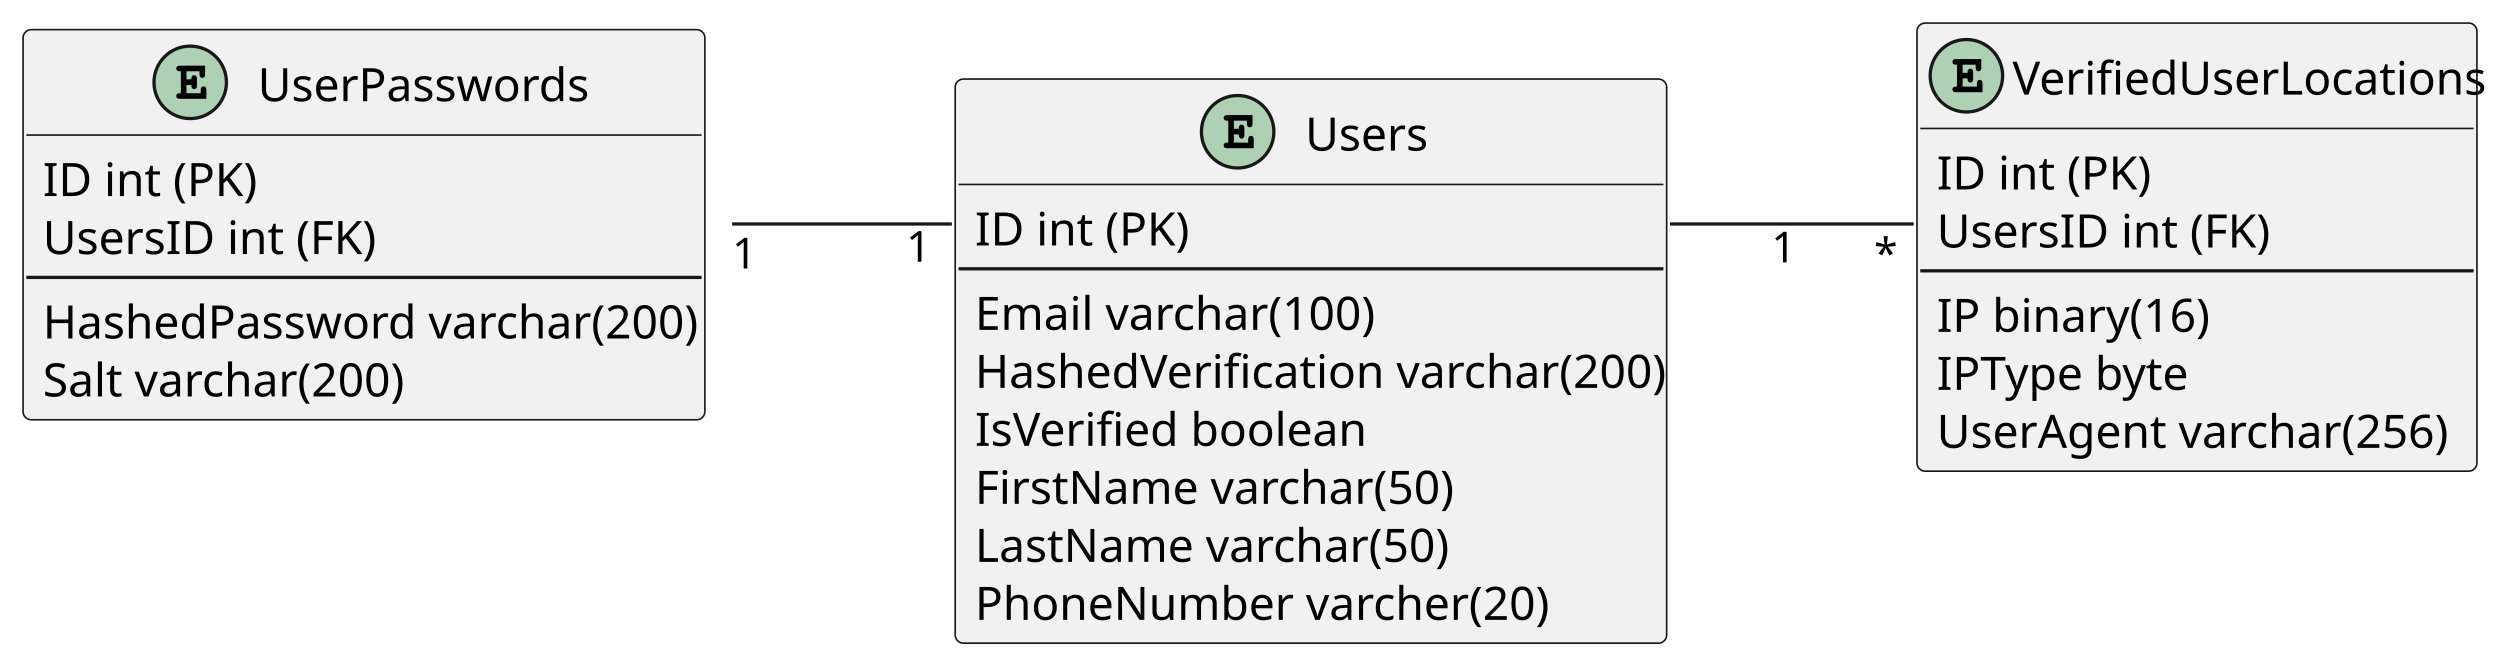
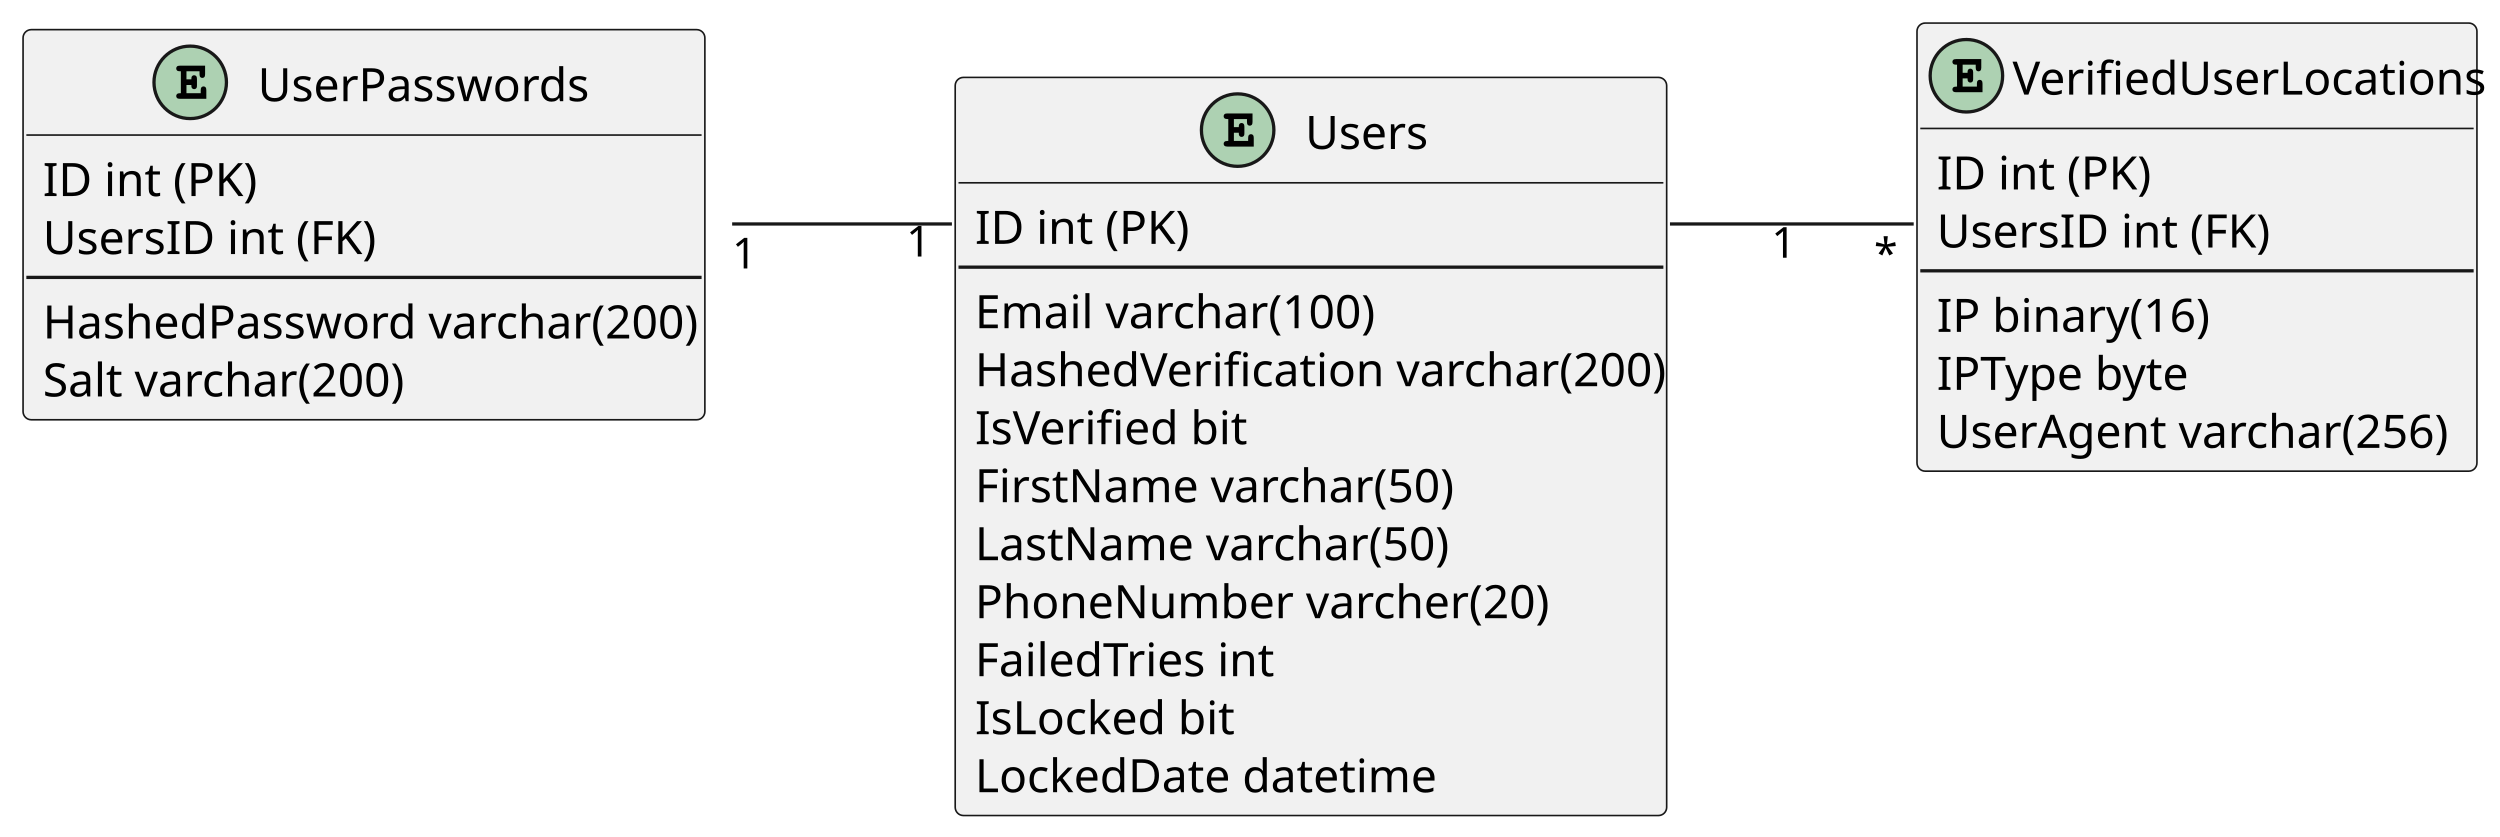
- <svg xmlns="http://www.w3.org/2000/svg" contentStyleType="text/css" height="202px" preserveAspectRatio="none" style="width:759px;height:202px;background:#FFFFFF;" version="1.1" viewBox="0 0 759 202" width="759px" zoomAndPan="magnify">
+ <svg xmlns="http://www.w3.org/2000/svg" contentStyleType="text/css" height="254px" preserveAspectRatio="none" style="width:759px;height:254px;background:#FFFFFF;" version="1.1" viewBox="0 0 759 254" width="759px" zoomAndPan="magnify">
  <defs />
  <g>
    <g id="elem_up">
      <rect codeLine="3" fill="#F1F1F1" height="118.438" id="up" rx="2.5" ry="2.5" style="stroke:#181818;stroke-width:0.5;" width="207" x="7" y="9" />
      <ellipse cx="57.75" cy="25" fill="#ADD1B2" rx="11" ry="11" style="stroke:#181818;stroke-width:1.0;" />
-       <path d="M56.609,25.797 L56.609,28.297 L60.938,28.297 L60.938,27.375 Q60.938,26.766 61.18,26.5 Q61.422,26.234 61.797,26.234 Q62.172,26.234 62.406,26.5 Q62.641,26.766 62.641,27.375 L62.641,30 L54.641,30 Q54.016,30 53.758,29.766 Q53.5,29.531 53.5,29.141 Q53.5,28.766 53.766,28.531 Q54.031,28.297 54.641,28.297 L54.906,28.297 L54.906,21.641 L54.641,21.641 Q54.016,21.641 53.758,21.406 Q53.5,21.172 53.5,20.781 Q53.5,20.406 53.758,20.172 Q54.016,19.938 54.641,19.938 L62.266,19.938 L62.266,22.531 Q62.266,23.141 62.039,23.398 Q61.812,23.656 61.422,23.656 Q61.047,23.656 60.812,23.398 Q60.578,23.141 60.578,22.531 L60.578,21.641 L56.609,21.641 L56.609,24.094 L58.094,24.094 Q58.094,23.438 58.219,23.25 Q58.484,22.844 58.953,22.844 Q59.328,22.844 59.562,23.102 Q59.797,23.359 59.797,23.969 L59.797,25.938 Q59.797,26.484 59.672,26.672 Q59.406,27.062 58.953,27.062 Q58.484,27.062 58.219,26.656 Q58.094,26.469 58.094,25.797 L56.609,25.797 Z " fill="#000000" />
+       <path d="M56.609,25.797 L56.609,28.297 L60.938,28.297 L60.938,27.375 Q60.938,26.766 61.172,26.5 Q61.422,26.234 61.797,26.234 Q62.172,26.234 62.406,26.5 Q62.641,26.766 62.641,27.375 L62.641,30 L54.641,30 Q54.016,30 53.75,29.766 Q53.5,29.531 53.5,29.141 Q53.5,28.766 53.766,28.531 Q54.031,28.297 54.641,28.297 L54.906,28.297 L54.906,21.641 L54.641,21.641 Q54.016,21.641 53.75,21.406 Q53.5,21.172 53.5,20.781 Q53.5,20.406 53.75,20.172 Q54.016,19.938 54.641,19.938 L62.266,19.938 L62.266,22.531 Q62.266,23.141 62.031,23.406 Q61.812,23.656 61.422,23.656 Q61.047,23.656 60.812,23.406 Q60.578,23.141 60.578,22.531 L60.578,21.641 L56.609,21.641 L56.609,24.094 L58.094,24.094 Q58.094,23.438 58.219,23.25 Q58.484,22.844 58.953,22.844 Q59.328,22.844 59.562,23.109 Q59.797,23.359 59.797,23.969 L59.797,25.938 Q59.797,26.484 59.672,26.672 Q59.406,27.062 58.953,27.062 Q58.484,27.062 58.219,26.656 Q58.094,26.469 58.094,25.797 L56.609,25.797 Z " fill="#000000" />
      <text fill="#000000" font-family="sans-serif" font-size="14" lengthAdjust="spacing" textLength="97" x="78.25" y="30.729">UserPasswords</text>
      <line style="stroke:#181818;stroke-width:0.5;" x1="8" x2="213" y1="41" y2="41" />
      <text fill="#000000" font-family="sans-serif" font-size="14" lengthAdjust="spacing" textLength="64" x="13" y="59.533">ID int (PK)</text>
      <text fill="#000000" font-family="sans-serif" font-size="14" lengthAdjust="spacing" textLength="100" x="13" y="77.143">UsersID int (FK)</text>
      <line style="stroke:#181818;stroke-width:1.0;" x1="8" x2="213" y1="84.219" y2="84.219" />
      <text fill="#000000" font-family="sans-serif" font-size="14" lengthAdjust="spacing" textLength="195" x="13" y="102.752">HashedPassword varchar(200)</text>
      <text fill="#000000" font-family="sans-serif" font-size="14" lengthAdjust="spacing" textLength="110" x="13" y="120.361">Salt varchar(200)</text>
    </g>
    <g id="elem_Users">
-       <rect codeLine="11" fill="#F1F1F1" height="171.266" id="Users" rx="2.5" ry="2.5" style="stroke:#181818;stroke-width:0.5;" width="216" x="290" y="24" />
-       <ellipse cx="375.75" cy="40" fill="#ADD1B2" rx="11" ry="11" style="stroke:#181818;stroke-width:1.0;" />
-       <path d="M374.609,40.797 L374.609,43.297 L378.938,43.297 L378.938,42.375 Q378.938,41.766 379.18,41.5 Q379.422,41.234 379.797,41.234 Q380.172,41.234 380.406,41.5 Q380.641,41.766 380.641,42.375 L380.641,45 L372.641,45 Q372.016,45 371.758,44.766 Q371.5,44.531 371.5,44.141 Q371.5,43.766 371.766,43.531 Q372.031,43.297 372.641,43.297 L372.906,43.297 L372.906,36.641 L372.641,36.641 Q372.016,36.641 371.758,36.406 Q371.5,36.172 371.5,35.781 Q371.5,35.406 371.758,35.172 Q372.016,34.938 372.641,34.938 L380.266,34.938 L380.266,37.531 Q380.266,38.141 380.039,38.398 Q379.812,38.656 379.422,38.656 Q379.047,38.656 378.812,38.398 Q378.578,38.141 378.578,37.531 L378.578,36.641 L374.609,36.641 L374.609,39.094 L376.094,39.094 Q376.094,38.438 376.219,38.25 Q376.484,37.844 376.953,37.844 Q377.328,37.844 377.562,38.102 Q377.797,38.359 377.797,38.969 L377.797,40.938 Q377.797,41.484 377.672,41.672 Q377.406,42.062 376.953,42.062 Q376.484,42.062 376.219,41.656 Q376.094,41.469 376.094,40.797 L374.609,40.797 Z " fill="#000000" />
-       <text fill="#000000" font-family="sans-serif" font-size="14" lengthAdjust="spacing" textLength="36" x="396.25" y="45.728">Users</text>
-       <line style="stroke:#181818;stroke-width:0.5;" x1="291" x2="505" y1="56" y2="56" />
-       <text fill="#000000" font-family="sans-serif" font-size="14" lengthAdjust="spacing" textLength="64" x="296" y="74.533">ID int (PK)</text>
-       <line style="stroke:#181818;stroke-width:1.0;" x1="291" x2="505" y1="81.609" y2="81.609" />
-       <text fill="#000000" font-family="sans-serif" font-size="14" lengthAdjust="spacing" textLength="120" x="296" y="100.143">Email varchar(100)</text>
-       <text fill="#000000" font-family="sans-serif" font-size="14" lengthAdjust="spacing" textLength="204" x="296" y="117.752">HashedVerification varchar(200)</text>
-       <text fill="#000000" font-family="sans-serif" font-size="14" lengthAdjust="spacing" textLength="113" x="296" y="135.361">IsVerified boolean</text>
-       <text fill="#000000" font-family="sans-serif" font-size="14" lengthAdjust="spacing" textLength="142" x="296" y="152.971">FirstName varchar(50)</text>
-       <text fill="#000000" font-family="sans-serif" font-size="14" lengthAdjust="spacing" textLength="141" x="296" y="170.58">LastName varchar(50)</text>
-       <text fill="#000000" font-family="sans-serif" font-size="14" lengthAdjust="spacing" textLength="168" x="296" y="188.19">PhoneNumber varcher(20)</text>
+       <rect codeLine="11" fill="#F1F1F1" height="224.094" id="Users" rx="2.5" ry="2.5" style="stroke:#181818;stroke-width:0.5;" width="216" x="290" y="23.5" />
+       <ellipse cx="375.75" cy="39.5" fill="#ADD1B2" rx="11" ry="11" style="stroke:#181818;stroke-width:1.0;" />
+       <path d="M374.609,40.297 L374.609,42.797 L378.938,42.797 L378.938,41.875 Q378.938,41.266 379.172,41 Q379.422,40.734 379.797,40.734 Q380.172,40.734 380.406,41 Q380.641,41.266 380.641,41.875 L380.641,44.5 L372.641,44.5 Q372.016,44.5 371.75,44.266 Q371.5,44.031 371.5,43.641 Q371.5,43.266 371.766,43.031 Q372.031,42.797 372.641,42.797 L372.906,42.797 L372.906,36.141 L372.641,36.141 Q372.016,36.141 371.75,35.906 Q371.5,35.672 371.5,35.281 Q371.5,34.906 371.75,34.672 Q372.016,34.438 372.641,34.438 L380.266,34.438 L380.266,37.031 Q380.266,37.641 380.031,37.906 Q379.812,38.156 379.422,38.156 Q379.047,38.156 378.812,37.906 Q378.578,37.641 378.578,37.031 L378.578,36.141 L374.609,36.141 L374.609,38.594 L376.094,38.594 Q376.094,37.938 376.219,37.75 Q376.484,37.344 376.953,37.344 Q377.328,37.344 377.562,37.609 Q377.797,37.859 377.797,38.469 L377.797,40.438 Q377.797,40.984 377.672,41.172 Q377.406,41.562 376.953,41.562 Q376.484,41.562 376.219,41.156 Q376.094,40.969 376.094,40.297 L374.609,40.297 Z " fill="#000000" />
+       <text fill="#000000" font-family="sans-serif" font-size="14" lengthAdjust="spacing" textLength="36" x="396.25" y="45.228">Users</text>
+       <line style="stroke:#181818;stroke-width:0.5;" x1="291" x2="505" y1="55.5" y2="55.5" />
+       <text fill="#000000" font-family="sans-serif" font-size="14" lengthAdjust="spacing" textLength="64" x="296" y="74.033">ID int (PK)</text>
+       <line style="stroke:#181818;stroke-width:1.0;" x1="291" x2="505" y1="81.109" y2="81.109" />
+       <text fill="#000000" font-family="sans-serif" font-size="14" lengthAdjust="spacing" textLength="120" x="296" y="99.643">Email varchar(100)</text>
+       <text fill="#000000" font-family="sans-serif" font-size="14" lengthAdjust="spacing" textLength="204" x="296" y="117.252">HashedVerification varchar(200)</text>
+       <text fill="#000000" font-family="sans-serif" font-size="14" lengthAdjust="spacing" textLength="77" x="296" y="134.861">IsVerified bit</text>
+       <text fill="#000000" font-family="sans-serif" font-size="14" lengthAdjust="spacing" textLength="142" x="296" y="152.471">FirstName varchar(50)</text>
+       <text fill="#000000" font-family="sans-serif" font-size="14" lengthAdjust="spacing" textLength="141" x="296" y="170.08">LastName varchar(50)</text>
+       <text fill="#000000" font-family="sans-serif" font-size="14" lengthAdjust="spacing" textLength="168" x="296" y="187.69">PhoneNumber varcher(20)</text>
+       <text fill="#000000" font-family="sans-serif" font-size="14" lengthAdjust="spacing" textLength="90" x="296" y="205.299">FailedTries int</text>
+       <text fill="#000000" font-family="sans-serif" font-size="14" lengthAdjust="spacing" textLength="75" x="296" y="222.908">IsLocked bit</text>
+       <text fill="#000000" font-family="sans-serif" font-size="14" lengthAdjust="spacing" textLength="134" x="296" y="240.518">LockedDate datetime</text>
    </g>
    <g id="elem_vul">
-       <rect codeLine="21" fill="#F1F1F1" height="136.047" id="vul" rx="2.5" ry="2.5" style="stroke:#181818;stroke-width:0.5;" width="170" x="582" y="7" />
+       <rect codeLine="24" fill="#F1F1F1" height="136.047" id="vul" rx="2.5" ry="2.5" style="stroke:#181818;stroke-width:0.5;" width="170" x="582" y="7" />
      <ellipse cx="597" cy="23" fill="#ADD1B2" rx="11" ry="11" style="stroke:#181818;stroke-width:1.0;" />
-       <path d="M595.859,23.797 L595.859,26.297 L600.188,26.297 L600.188,25.375 Q600.188,24.766 600.43,24.5 Q600.672,24.234 601.047,24.234 Q601.422,24.234 601.656,24.5 Q601.891,24.766 601.891,25.375 L601.891,28 L593.891,28 Q593.266,28 593.008,27.766 Q592.75,27.531 592.75,27.141 Q592.75,26.766 593.016,26.531 Q593.281,26.297 593.891,26.297 L594.156,26.297 L594.156,19.641 L593.891,19.641 Q593.266,19.641 593.008,19.406 Q592.75,19.172 592.75,18.781 Q592.75,18.406 593.008,18.172 Q593.266,17.938 593.891,17.938 L601.516,17.938 L601.516,20.531 Q601.516,21.141 601.289,21.398 Q601.062,21.656 600.672,21.656 Q600.297,21.656 600.062,21.398 Q599.828,21.141 599.828,20.531 L599.828,19.641 L595.859,19.641 L595.859,22.094 L597.344,22.094 Q597.344,21.438 597.469,21.25 Q597.734,20.844 598.203,20.844 Q598.578,20.844 598.812,21.102 Q599.047,21.359 599.047,21.969 L599.047,23.938 Q599.047,24.484 598.922,24.672 Q598.656,25.062 598.203,25.062 Q597.734,25.062 597.469,24.656 Q597.344,24.469 597.344,23.797 L595.859,23.797 Z " fill="#000000" />
+       <path d="M595.859,23.797 L595.859,26.297 L600.188,26.297 L600.188,25.375 Q600.188,24.766 600.422,24.5 Q600.672,24.234 601.047,24.234 Q601.422,24.234 601.656,24.5 Q601.891,24.766 601.891,25.375 L601.891,28 L593.891,28 Q593.266,28 593,27.766 Q592.75,27.531 592.75,27.141 Q592.75,26.766 593.016,26.531 Q593.281,26.297 593.891,26.297 L594.156,26.297 L594.156,19.641 L593.891,19.641 Q593.266,19.641 593,19.406 Q592.75,19.172 592.75,18.781 Q592.75,18.406 593,18.172 Q593.266,17.938 593.891,17.938 L601.516,17.938 L601.516,20.531 Q601.516,21.141 601.281,21.406 Q601.062,21.656 600.672,21.656 Q600.297,21.656 600.062,21.406 Q599.828,21.141 599.828,20.531 L599.828,19.641 L595.859,19.641 L595.859,22.094 L597.344,22.094 Q597.344,21.438 597.469,21.25 Q597.734,20.844 598.203,20.844 Q598.578,20.844 598.812,21.109 Q599.047,21.359 599.047,21.969 L599.047,23.938 Q599.047,24.484 598.922,24.672 Q598.656,25.062 598.203,25.062 Q597.734,25.062 597.469,24.656 Q597.344,24.469 597.344,23.797 L595.859,23.797 Z " fill="#000000" />
      <text fill="#000000" font-family="sans-serif" font-size="14" lengthAdjust="spacing" textLength="138" x="611" y="28.729">VerifiedUserLocations</text>
      <line style="stroke:#181818;stroke-width:0.5;" x1="583" x2="751" y1="39" y2="39" />
      <text fill="#000000" font-family="sans-serif" font-size="14" lengthAdjust="spacing" textLength="64" x="588" y="57.533">ID int (PK)</text>
      <text fill="#000000" font-family="sans-serif" font-size="14" lengthAdjust="spacing" textLength="100" x="588" y="75.143">UsersID int (FK)</text>
      <line style="stroke:#181818;stroke-width:1.0;" x1="583" x2="751" y1="82.219" y2="82.219" />
      <text fill="#000000" font-family="sans-serif" font-size="14" lengthAdjust="spacing" textLength="81" x="588" y="100.752">IP binary(16)</text>
      <text fill="#000000" font-family="sans-serif" font-size="14" lengthAdjust="spacing" textLength="75" x="588" y="118.361">IPType byte</text>
      <text fill="#000000" font-family="sans-serif" font-size="14" lengthAdjust="spacing" textLength="152" x="588" y="135.971">UserAgent varchar(256)</text>
    </g>
    <g id="link_Users_vul">
-       <path codeLine="30" d="M507,68 C539.89,68 548.11,68 581,68 " fill="none" id="Users-vul" style="stroke:#181818;stroke-width:1.0;" />
-       <text fill="#000000" font-family="sans-serif" font-size="13" lengthAdjust="spacing" textLength="7" x="537.809" y="79.665">1</text>
+       <path codeLine="33" d="M507,68 C539.89,68 548.11,68 581,68 " fill="none" id="Users-vul" style="stroke:#181818;stroke-width:1.0;" />
+       <text fill="#000000" font-family="sans-serif" font-size="13" lengthAdjust="spacing" textLength="7" x="537.809" y="78.248">1</text>
      <text fill="#000000" font-family="sans-serif" font-size="13" lengthAdjust="spacing" textLength="5" x="568.948" y="81.587">*</text>
    </g>
    <g id="link_up_Users">
-       <path codeLine="32" d="M222.28,68 C244.38,68 267.43,68 289,68 " fill="none" id="up-Users" style="stroke:#181818;stroke-width:1.0;" />
+       <path codeLine="35" d="M222.28,68 C244.38,68 267.43,68 289,68 " fill="none" id="up-Users" style="stroke:#181818;stroke-width:1.0;" />
      <text fill="#000000" font-family="sans-serif" font-size="13" lengthAdjust="spacing" textLength="7" x="222.28" y="81.495">1</text>
-       <text fill="#000000" font-family="sans-serif" font-size="13" lengthAdjust="spacing" textLength="7" x="275.144" y="79.456">1</text>
+       <text fill="#000000" font-family="sans-serif" font-size="13" lengthAdjust="spacing" textLength="7" x="275.144" y="77.877">1</text>
    </g>
  </g>
</svg>
